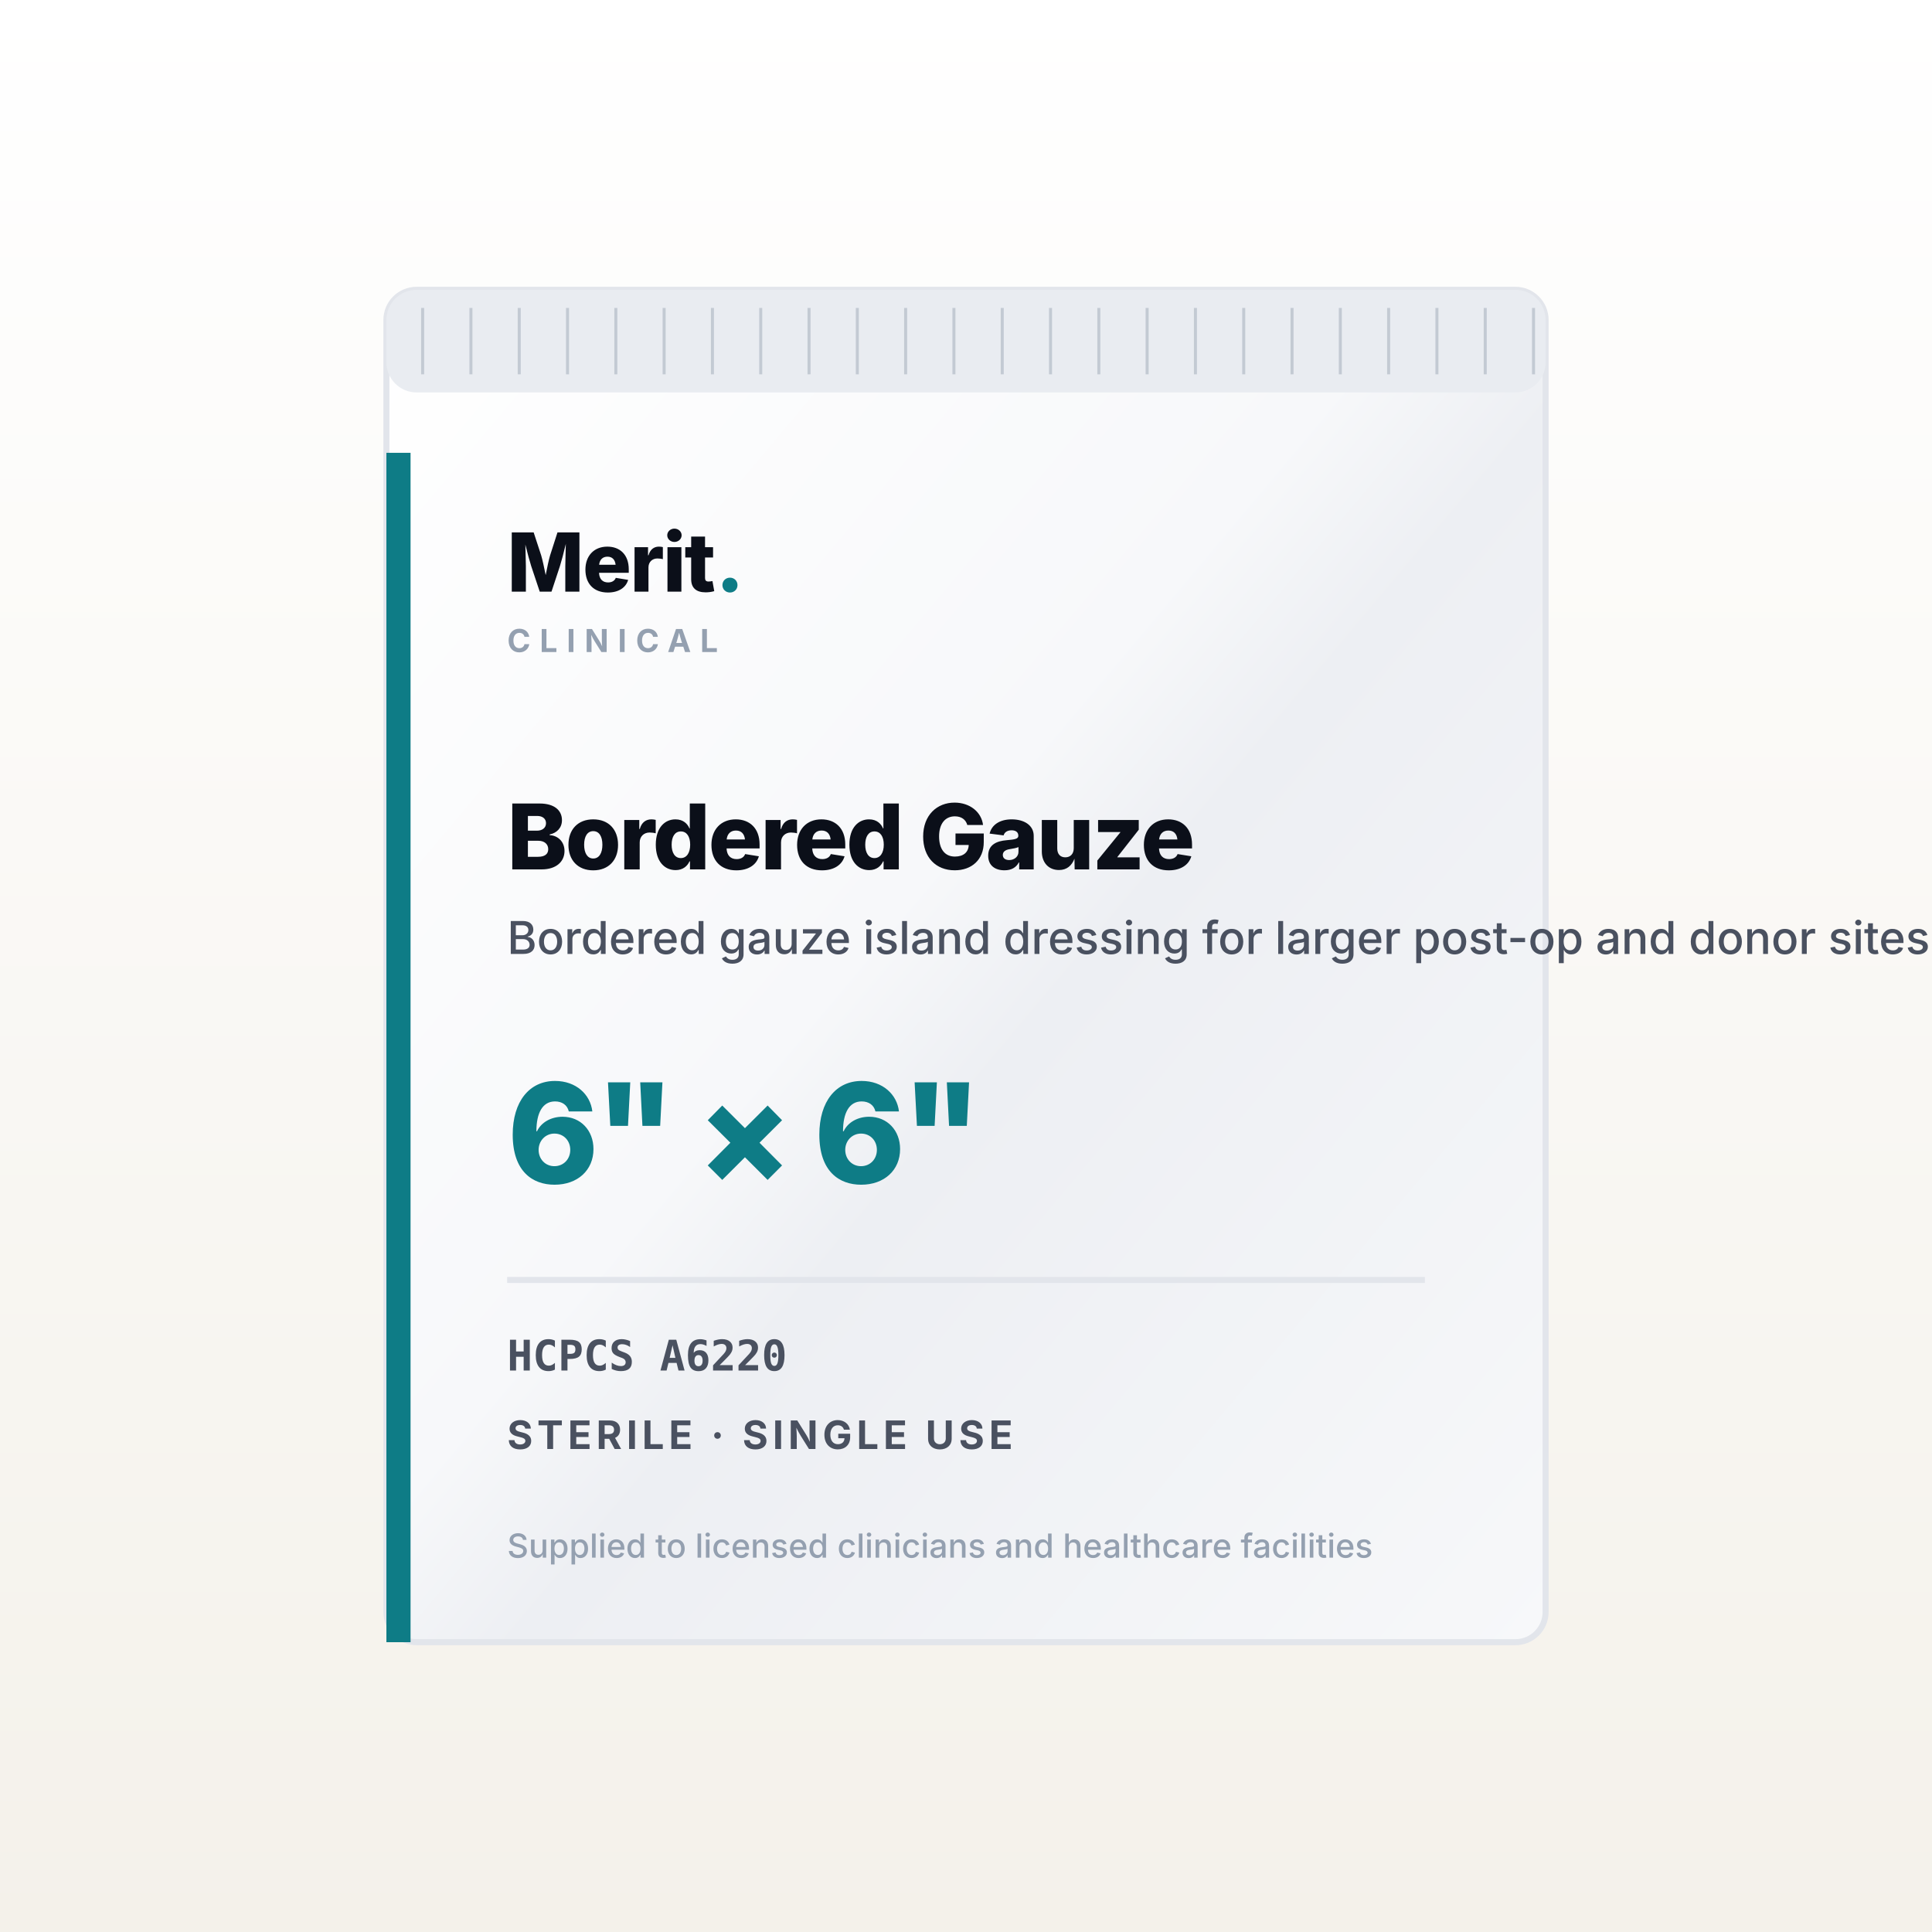
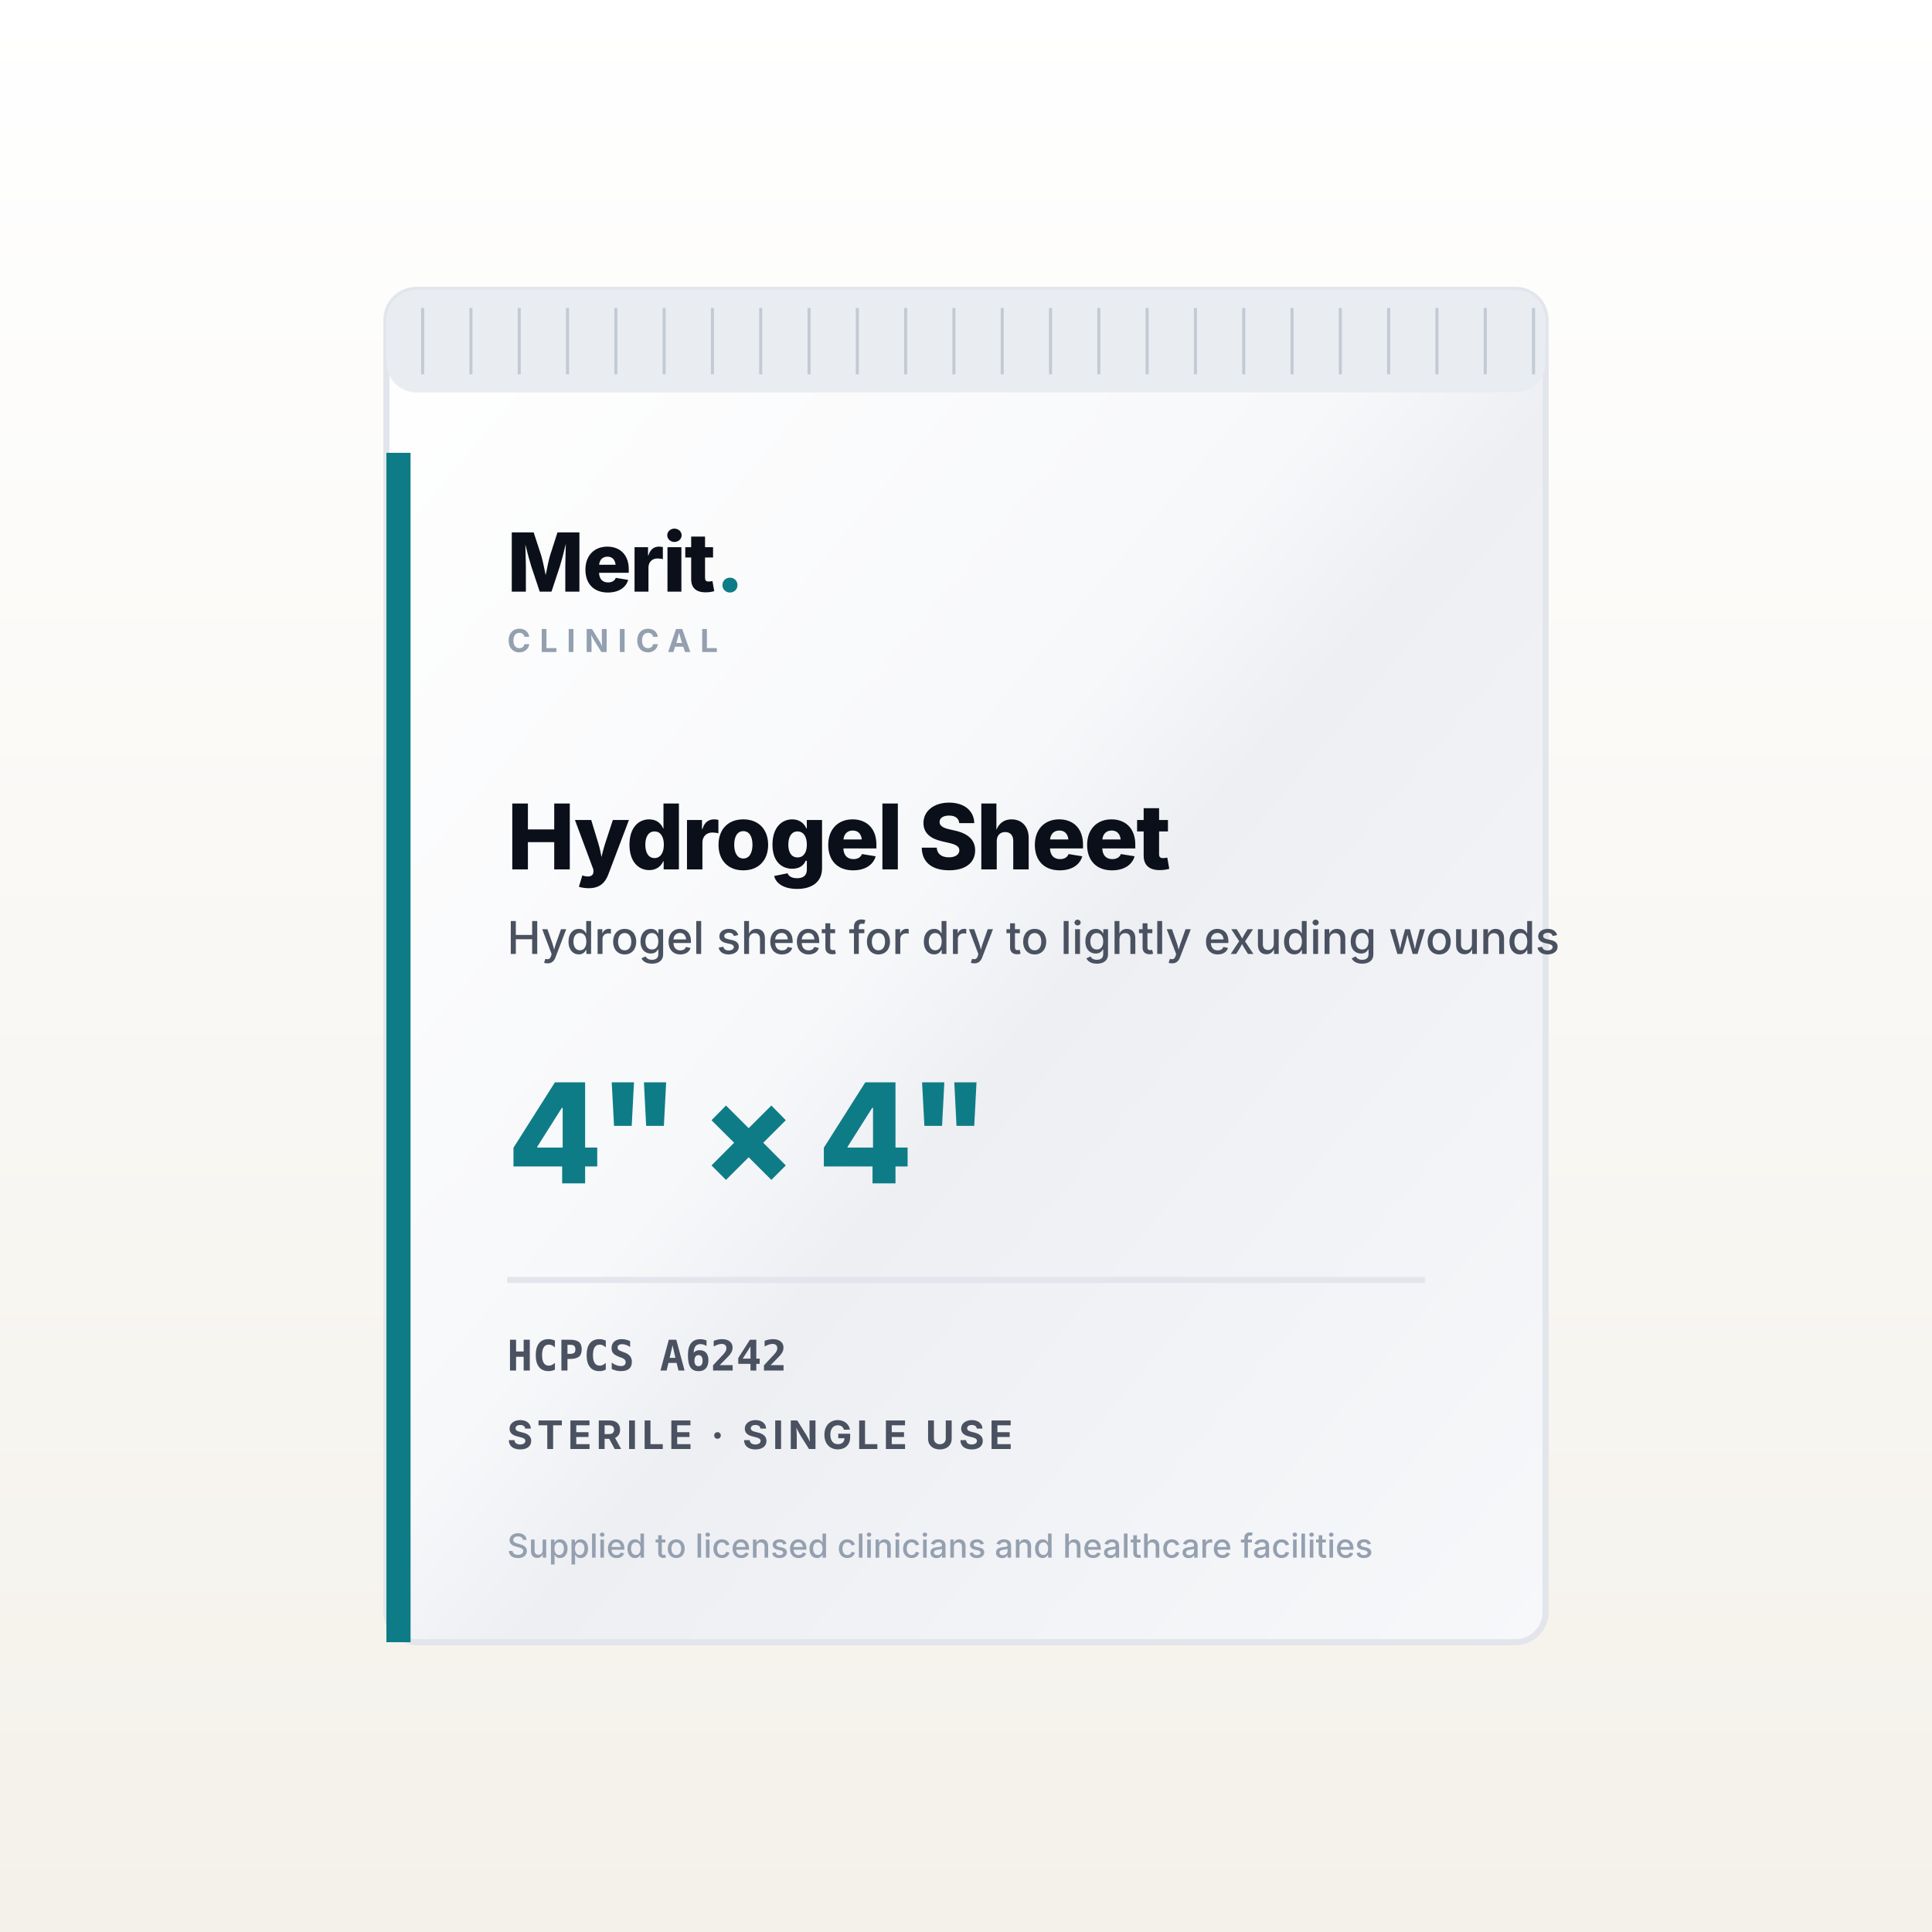
- <svg xmlns="http://www.w3.org/2000/svg" viewBox="0 0 640 640" width="640" height="640" role="img" aria-label="Bordered Gauze">
+ <svg xmlns="http://www.w3.org/2000/svg" viewBox="0 0 640 640" width="640" height="640" role="img" aria-label="Hydrogel Sheet">
  <defs>
    <linearGradient id="bg" x1="0" y1="0" x2="0" y2="1">
      <stop offset="0" stop-color="#FFFFFF" />
      <stop offset="1" stop-color="#F4F1EA" />
    </linearGradient>
    <linearGradient id="foil" x1="0" y1="0" x2="1" y2="1">
      <stop offset="0" stop-color="#FFFFFF" />
      <stop offset="0.45" stop-color="#F7F8FA" />
      <stop offset="0.55" stop-color="#EDEFF3" />
      <stop offset="1" stop-color="#F7F8FA" />
    </linearGradient>
  </defs>
  <rect width="640" height="640" fill="url(#bg)" />
  <g>
    <rect x="128" y="96" width="384" height="448" rx="10" fill="url(#foil)" stroke="#E2E5EB" stroke-width="2" />
    <rect x="128" y="96" width="384" height="34" rx="10" fill="#E9ECF1" />
    <g stroke="#94A0B0" stroke-width="1" opacity="0.45">
      <line x1="140" y1="102" x2="140" y2="124" />
      <line x1="156" y1="102" x2="156" y2="124" />
      <line x1="172" y1="102" x2="172" y2="124" />
      <line x1="188" y1="102" x2="188" y2="124" />
      <line x1="204" y1="102" x2="204" y2="124" />
      <line x1="220" y1="102" x2="220" y2="124" />
      <line x1="236" y1="102" x2="236" y2="124" />
      <line x1="252" y1="102" x2="252" y2="124" />
      <line x1="268" y1="102" x2="268" y2="124" />
      <line x1="284" y1="102" x2="284" y2="124" />
      <line x1="300" y1="102" x2="300" y2="124" />
      <line x1="316" y1="102" x2="316" y2="124" />
      <line x1="332" y1="102" x2="332" y2="124" />
      <line x1="348" y1="102" x2="348" y2="124" />
      <line x1="364" y1="102" x2="364" y2="124" />
      <line x1="380" y1="102" x2="380" y2="124" />
      <line x1="396" y1="102" x2="396" y2="124" />
      <line x1="412" y1="102" x2="412" y2="124" />
      <line x1="428" y1="102" x2="428" y2="124" />
      <line x1="444" y1="102" x2="444" y2="124" />
      <line x1="460" y1="102" x2="460" y2="124" />
      <line x1="476" y1="102" x2="476" y2="124" />
      <line x1="492" y1="102" x2="492" y2="124" />
      <line x1="508" y1="102" x2="508" y2="124" />
    </g>
    <rect x="128" y="150" width="8" height="394" fill="#0E7C86" />
  </g>
  <text x="168" y="196" font-family="Inter, system-ui, sans-serif" font-size="27" font-weight="800" fill="#0B0F19" letter-spacing="-0.5">Merit<tspan fill="#0E7C86">.</tspan>
  </text>
  <text x="168" y="216" font-family="Inter, system-ui, sans-serif" font-size="10.5" font-weight="700" fill="#94A0B0" letter-spacing="3">CLINICAL</text>
-   <text x="168" y="288" font-family="Inter, system-ui, sans-serif" font-size="30" font-weight="800" fill="#0B0F19" letter-spacing="-0.7">Bordered Gauze</text>
-   <text x="168" y="316" font-family="Inter, system-ui, sans-serif" font-size="15" font-weight="500" fill="#4A5160">Bordered gauze island dressing for larger post-op and donor sites</text>
-   <text x="168" y="392" font-family="Inter, system-ui, sans-serif" font-size="46" font-weight="800" fill="#0E7C86" letter-spacing="-1.5">6" × 6"</text>
+   <text x="168" y="288" font-family="Inter, system-ui, sans-serif" font-size="30" font-weight="800" fill="#0B0F19" letter-spacing="-0.7">Hydrogel Sheet</text>
+   <text x="168" y="316" font-family="Inter, system-ui, sans-serif" font-size="15" font-weight="500" fill="#4A5160">Hydrogel sheet for dry to lightly exuding wounds</text>
+   <text x="168" y="392" font-family="Inter, system-ui, sans-serif" font-size="46" font-weight="800" fill="#0E7C86" letter-spacing="-1.5">4" × 4"</text>
  <line x1="168" y1="424" x2="472" y2="424" stroke="#E2E5EB" stroke-width="2" />
-   <text x="168" y="454" font-family="ui-monospace, monospace" font-size="14" font-weight="600" fill="#4A5160">HCPCS A6220</text>
+   <text x="168" y="454" font-family="ui-monospace, monospace" font-size="14" font-weight="600" fill="#4A5160">HCPCS A6242</text>
  <text x="168" y="480" font-family="Inter, system-ui, sans-serif" font-size="13" font-weight="700" fill="#4A5160" letter-spacing="1.5">STERILE · SINGLE USE</text>
  <text x="168" y="516" font-family="Inter, system-ui, sans-serif" font-size="11" font-weight="500" fill="#94A0B0">Supplied to licensed clinicians and healthcare facilities</text>
</svg>
